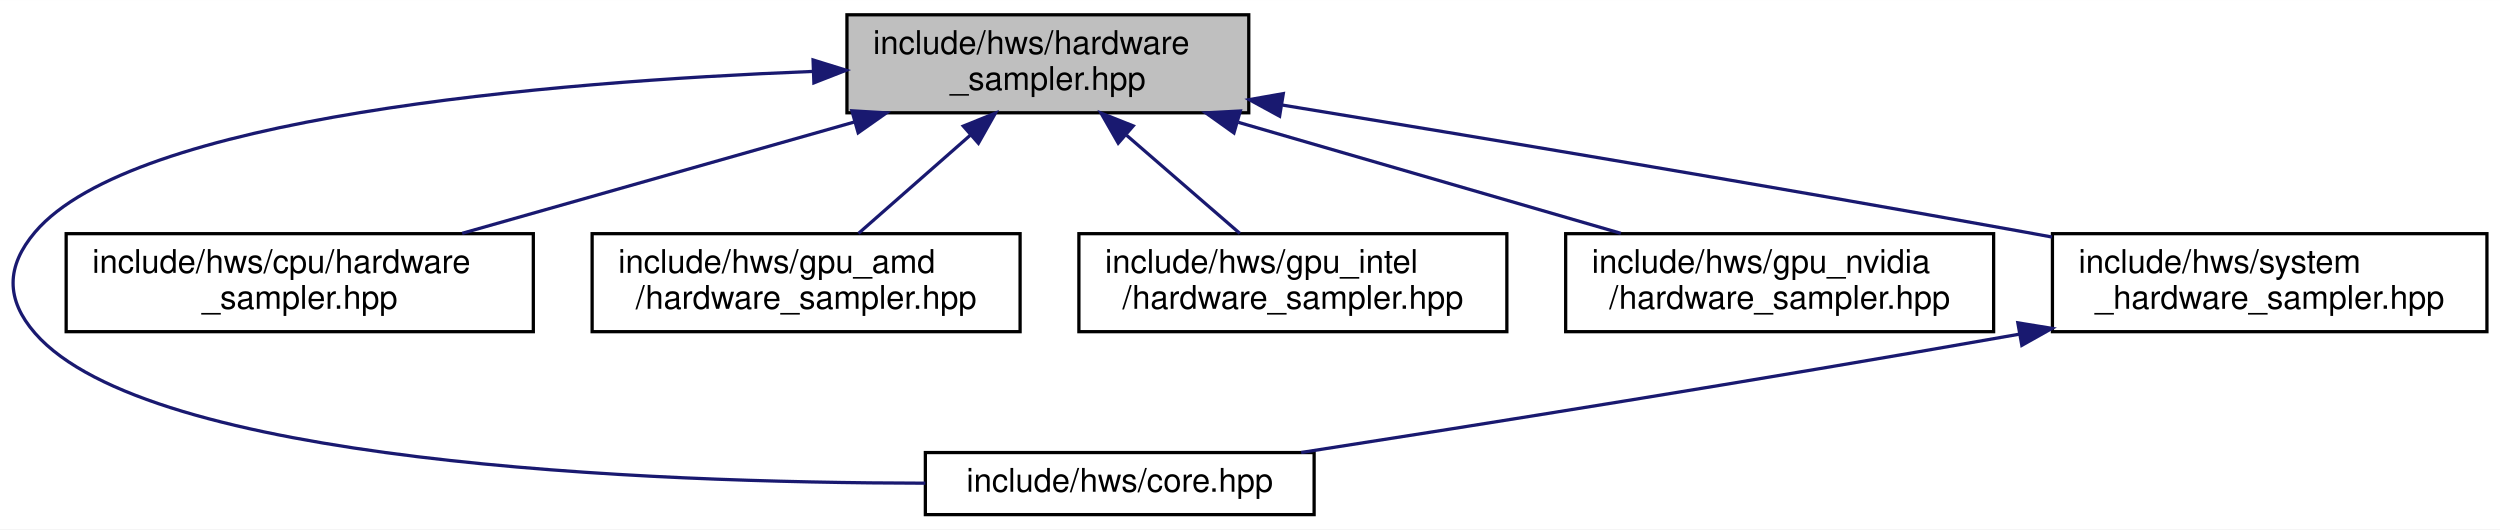
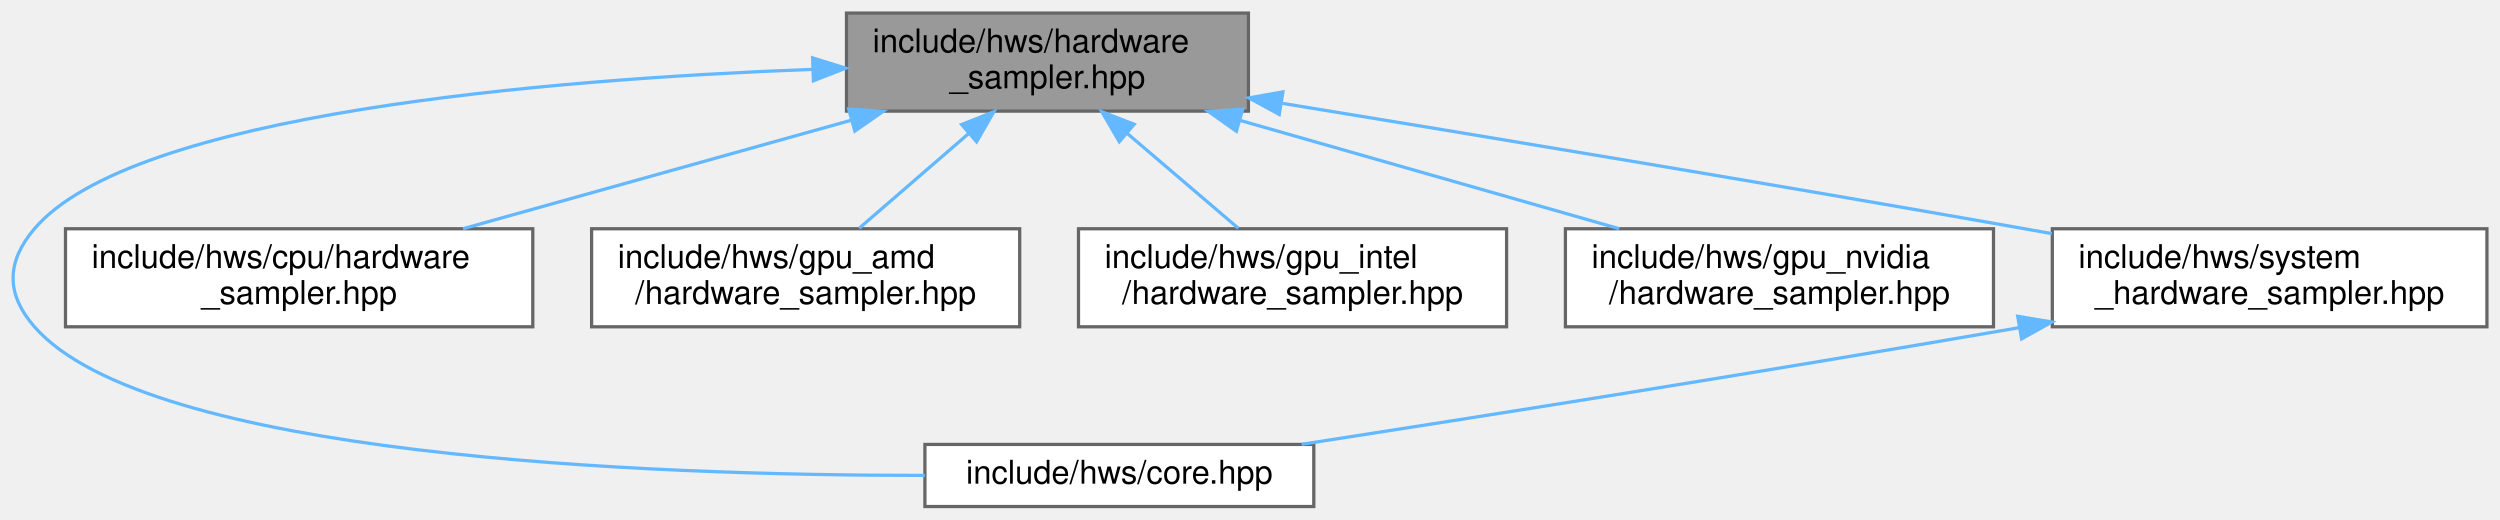
- <svg xmlns="http://www.w3.org/2000/svg" xmlns:xlink="http://www.w3.org/1999/xlink" width="765pt" height="162pt" viewBox="0.00 0.00 765.25 162.00">
-   <g id="graph0" class="graph" transform="scale(1 1) rotate(0) translate(4 158)">
-     <polygon fill="white" stroke="transparent" points="-4,4 -4,-158 761.25,-158 761.25,4 -4,4" />
-     <g id="node1" class="node">
-       <g id="a_node1">
+ <svg xmlns="http://www.w3.org/2000/svg" xmlns:xlink="http://www.w3.org/1999/xlink" width="765pt" height="159pt" viewBox="0.00 0.00 765.04 159.00">
+   <g id="graph0" class="graph" transform="scale(1 1) rotate(0) translate(4 155)">
+     <g id="Node000001" class="node">
+       <g id="a_Node000001">
        <a xlink:title="Defines the base class for all hardware samplers.">
-           <polygon fill="#bfbfbf" stroke="black" points="255.25,-123.5 255.25,-153.5 378.25,-153.5 378.25,-123.5 255.25,-123.5" />
-           <text text-anchor="start" x="263.25" y="-141.5" font-family="Helvetica,sans-Serif" font-size="10.00">include/hws/hardware</text>
-           <text text-anchor="middle" x="316.75" y="-130.5" font-family="Helvetica,sans-Serif" font-size="10.00">_sampler.hpp</text>
+           <polygon fill="#999999" stroke="#666666" points="378.04,-151 255.04,-151 255.04,-121 378.04,-121 378.04,-151" />
+           <text text-anchor="start" x="263.04" y="-139" font-family="Helvetica,sans-Serif" font-size="10.00">include/hws/hardware</text>
+           <text text-anchor="middle" x="316.54" y="-128" font-family="Helvetica,sans-Serif" font-size="10.00">_sampler.hpp</text>
        </a>
      </g>
    </g>
-     <g id="node2" class="node">
-       <g id="a_node2">
+     <g id="Node000002" class="node">
+       <g id="a_Node000002">
        <a xlink:href="core_8hpp.html" target="_top" xlink:title="Core header containing all other necessary other headers.">
-           <polygon fill="white" stroke="black" points="279.25,-0.5 279.25,-19.5 398.25,-19.5 398.25,-0.5 279.25,-0.5" />
-           <text text-anchor="middle" x="338.75" y="-7.5" font-family="Helvetica,sans-Serif" font-size="10.00">include/hws/core.hpp</text>
+           <polygon fill="white" stroke="#666666" points="398.04,-19 279.04,-19 279.04,0 398.04,0 398.04,-19" />
+           <text text-anchor="middle" x="338.54" y="-7" font-family="Helvetica,sans-Serif" font-size="10.00">include/hws/core.hpp</text>
        </a>
      </g>
    </g>
-     <g id="edge1" class="edge">
-       <path fill="none" stroke="midnightblue" d="M245,-136.17C163.14,-132.95 36.72,-122.24 6.75,-87 -2.17,-76.5 -2.31,-66.38 6.75,-56 41.43,-16.3 193.43,-10.26 279.24,-10.12" />
-       <polygon fill="midnightblue" stroke="midnightblue" points="244.88,-139.67 255,-136.53 245.13,-132.67 244.88,-139.67" />
-     </g>
-     <g id="node3" class="node">
-       <g id="a_node3">
-         <a xlink:href="cpu_2hardware__sampler_8hpp.html" target="_top" xlink:title="Defines a hardware sampler for CPUs using the turbostat, lscpu, and free utilities (requires root).">
-           <polygon fill="white" stroke="black" points="16.25,-56.5 16.25,-86.5 159.25,-86.5 159.25,-56.5 16.25,-56.5" />
-           <text text-anchor="start" x="24.25" y="-74.5" font-family="Helvetica,sans-Serif" font-size="10.00">include/hws/cpu/hardware</text>
-           <text text-anchor="middle" x="87.75" y="-63.5" font-family="Helvetica,sans-Serif" font-size="10.00">_sampler.hpp</text>
+     <g id="edge1_Node000001_Node000002" class="edge">
+       <g id="a_edge1_Node000001_Node000002">
+         <a xlink:title=" ">
+           <path fill="none" stroke="#63b8ff" d="M244.79,-133.79C162.94,-130.71 36.53,-120.21 6.54,-85 -2.1,-74.85 -2.24,-65.03 6.54,-55 41.25,-15.34 193.23,-9.53 279.03,-9.52" />
+           <polygon fill="#63b8ff" stroke="#63b8ff" points="244.68,-137.29 254.79,-134.14 244.92,-130.29 244.68,-137.29" />
        </a>
      </g>
    </g>
-     <g id="edge2" class="edge">
-       <path fill="none" stroke="midnightblue" d="M257.62,-120.71C220.35,-110.14 172.78,-96.63 137.47,-86.61" />
-       <polygon fill="midnightblue" stroke="midnightblue" points="256.77,-124.11 267.35,-123.48 258.68,-117.38 256.77,-124.11" />
-     </g>
-     <g id="node4" class="node">
-       <g id="a_node4">
-         <a xlink:href="gpu__amd_2hardware__sampler_8hpp.html" target="_top" xlink:title="Defines a hardware sampler for AMD GPUs using AMD's ROCm SMI library.">
-           <polygon fill="white" stroke="black" points="177.25,-56.5 177.25,-86.5 308.25,-86.5 308.25,-56.5 177.25,-56.5" />
-           <text text-anchor="start" x="185.25" y="-74.5" font-family="Helvetica,sans-Serif" font-size="10.00">include/hws/gpu_amd</text>
-           <text text-anchor="middle" x="242.75" y="-63.5" font-family="Helvetica,sans-Serif" font-size="10.00">/hardware_sampler.hpp</text>
+     <g id="Node000003" class="node">
+       <g id="a_Node000003">
+         <a xlink:href="cpu_2hardware__sampler_8hpp.html" target="_top" xlink:title="Defines a hardware sampler for CPUs using the turbostat, lscpu, and free utilities (requires root).">
+           <polygon fill="white" stroke="#666666" points="159.04,-85 16.04,-85 16.04,-55 159.04,-55 159.04,-85" />
+           <text text-anchor="start" x="24.04" y="-73" font-family="Helvetica,sans-Serif" font-size="10.00">include/hws/cpu/hardware</text>
+           <text text-anchor="middle" x="87.54" y="-62" font-family="Helvetica,sans-Serif" font-size="10.00">_sampler.hpp</text>
        </a>
      </g>
    </g>
-     <g id="edge3" class="edge">
-       <path fill="none" stroke="midnightblue" d="M292.96,-116.6C281.78,-106.78 268.76,-95.34 258.78,-86.58" />
-       <polygon fill="midnightblue" stroke="midnightblue" points="290.87,-119.43 300.7,-123.4 295.49,-114.17 290.87,-119.43" />
-     </g>
-     <g id="node5" class="node">
-       <g id="a_node5">
-         <a xlink:href="gpu__intel_2hardware__sampler_8hpp.html" target="_top" xlink:title="Defines a hardware sampler for Intel GPUs using Intel's Level Zero.">
-           <polygon fill="white" stroke="black" points="326.25,-56.5 326.25,-86.5 457.25,-86.5 457.25,-56.5 326.25,-56.5" />
-           <text text-anchor="start" x="334.25" y="-74.5" font-family="Helvetica,sans-Serif" font-size="10.00">include/hws/gpu_intel</text>
-           <text text-anchor="middle" x="391.75" y="-63.5" font-family="Helvetica,sans-Serif" font-size="10.00">/hardware_sampler.hpp</text>
+     <g id="edge2_Node000001_Node000003" class="edge">
+       <g id="a_edge2_Node000001_Node000003">
+         <a xlink:title=" ">
+           <path fill="none" stroke="#63b8ff" d="M256.62,-118.25C219.63,-107.91 172.7,-94.8 137.68,-85.01" />
+           <polygon fill="#63b8ff" stroke="#63b8ff" points="255.71,-121.63 266.29,-120.95 257.6,-114.89 255.71,-121.63" />
        </a>
      </g>
    </g>
-     <g id="edge4" class="edge">
-       <path fill="none" stroke="midnightblue" d="M340.87,-116.6C352.2,-106.78 365.4,-95.34 375.51,-86.58" />
-       <polygon fill="midnightblue" stroke="midnightblue" points="338.29,-114.2 333.03,-123.4 342.88,-119.49 338.29,-114.2" />
-     </g>
-     <g id="node6" class="node">
-       <g id="a_node6">
-         <a xlink:href="gpu__nvidia_2hardware__sampler_8hpp.html" target="_top" xlink:title="Defines a hardware sampler for NVIDIA GPUs using NVIDIA's Management Library (NVML).">
-           <polygon fill="white" stroke="black" points="475.25,-56.5 475.25,-86.5 606.25,-86.5 606.25,-56.5 475.25,-56.5" />
-           <text text-anchor="start" x="483.25" y="-74.5" font-family="Helvetica,sans-Serif" font-size="10.00">include/hws/gpu_nvidia</text>
-           <text text-anchor="middle" x="540.75" y="-63.5" font-family="Helvetica,sans-Serif" font-size="10.00">/hardware_sampler.hpp</text>
+     <g id="Node000004" class="node">
+       <g id="a_Node000004">
+         <a xlink:href="gpu__amd_2hardware__sampler_8hpp.html" target="_top" xlink:title="Defines a hardware sampler for AMD GPUs using AMD's ROCm SMI library.">
+           <polygon fill="white" stroke="#666666" points="308.04,-85 177.04,-85 177.04,-55 308.04,-55 308.04,-85" />
+           <text text-anchor="start" x="185.04" y="-73" font-family="Helvetica,sans-Serif" font-size="10.00">include/hws/gpu_amd</text>
+           <text text-anchor="middle" x="242.54" y="-62" font-family="Helvetica,sans-Serif" font-size="10.00">/hardware_sampler.hpp</text>
        </a>
      </g>
    </g>
-     <g id="edge5" class="edge">
-       <path fill="none" stroke="midnightblue" d="M375.06,-120.58C411.45,-110.02 457.73,-96.59 492.13,-86.61" />
-       <polygon fill="midnightblue" stroke="midnightblue" points="373.71,-117.33 365.08,-123.48 375.66,-124.05 373.71,-117.33" />
-     </g>
-     <g id="node7" class="node">
-       <g id="a_node7">
-         <a xlink:href="system__hardware__sampler_8hpp.html" target="_top" xlink:title="Defines a hardware sampler for the whole system, i.e., automatically creates CPU and GPU hardware sam...">
-           <polygon fill="white" stroke="black" points="624.25,-56.5 624.25,-86.5 757.25,-86.5 757.25,-56.5 624.25,-56.5" />
-           <text text-anchor="start" x="632.25" y="-74.5" font-family="Helvetica,sans-Serif" font-size="10.00">include/hws/system</text>
-           <text text-anchor="middle" x="690.75" y="-63.5" font-family="Helvetica,sans-Serif" font-size="10.00">_hardware_sampler.hpp</text>
+     <g id="edge3_Node000001_Node000004" class="edge">
+       <g id="a_edge3_Node000001_Node000004">
+         <a xlink:title=" ">
+           <path fill="none" stroke="#63b8ff" d="M292.49,-114.2C281.51,-104.7 268.78,-93.69 258.92,-85.16" />
+           <polygon fill="#63b8ff" stroke="#63b8ff" points="290.27,-116.9 300.12,-120.8 294.85,-111.61 290.27,-116.9" />
        </a>
      </g>
    </g>
-     <g id="edge6" class="edge">
-       <path fill="none" stroke="midnightblue" d="M388.62,-125.85C449.23,-115.91 538.26,-101.03 615.75,-87 618.5,-86.5 621.29,-85.99 624.11,-85.47" />
-       <polygon fill="midnightblue" stroke="midnightblue" points="387.69,-122.46 378.39,-127.53 388.82,-129.37 387.69,-122.46" />
+     <g id="Node000005" class="node">
+       <g id="a_Node000005">
+         <a xlink:href="gpu__intel_2hardware__sampler_8hpp.html" target="_top" xlink:title="Defines a hardware sampler for Intel GPUs using Intel's Level Zero.">
+           <polygon fill="white" stroke="#666666" points="457.04,-85 326.04,-85 326.04,-55 457.04,-55 457.04,-85" />
+           <text text-anchor="start" x="334.04" y="-73" font-family="Helvetica,sans-Serif" font-size="10.00">include/hws/gpu_intel</text>
+           <text text-anchor="middle" x="391.54" y="-62" font-family="Helvetica,sans-Serif" font-size="10.00">/hardware_sampler.hpp</text>
+         </a>
+       </g>
    </g>
-     <g id="edge7" class="edge">
-       <path fill="none" stroke="midnightblue" d="M614.14,-55.74C532.23,-41.27 448.08,-27.89 394.28,-19.52" />
-       <polygon fill="midnightblue" stroke="midnightblue" points="613.66,-59.21 624.12,-57.51 614.88,-52.32 613.66,-59.21" />
+     <g id="edge4_Node000001_Node000005" class="edge">
+       <g id="a_edge4_Node000001_Node000005">
+         <a xlink:title=" ">
+           <path fill="none" stroke="#63b8ff" d="M340.92,-114.2C352.05,-104.7 364.95,-93.69 374.94,-85.16" />
+           <polygon fill="#63b8ff" stroke="#63b8ff" points="338.52,-111.64 333.19,-120.8 343.07,-116.97 338.52,-111.64" />
+         </a>
+       </g>
+     </g>
+     <g id="Node000006" class="node">
+       <g id="a_Node000006">
+         <a xlink:href="gpu__nvidia_2hardware__sampler_8hpp.html" target="_top" xlink:title="Defines a hardware sampler for NVIDIA GPUs using NVIDIA's Management Library (NVML).">
+           <polygon fill="white" stroke="#666666" points="606.04,-85 475.04,-85 475.04,-55 606.04,-55 606.04,-85" />
+           <text text-anchor="start" x="483.04" y="-73" font-family="Helvetica,sans-Serif" font-size="10.00">include/hws/gpu_nvidia</text>
+           <text text-anchor="middle" x="540.54" y="-62" font-family="Helvetica,sans-Serif" font-size="10.00">/hardware_sampler.hpp</text>
+         </a>
+       </g>
+     </g>
+     <g id="edge5_Node000001_Node000006" class="edge">
+       <g id="a_edge5_Node000001_Node000006">
+         <a xlink:title=" ">
+           <path fill="none" stroke="#63b8ff" d="M375.62,-118.12C411.73,-107.8 457.39,-94.76 491.5,-85.01" />
+           <polygon fill="#63b8ff" stroke="#63b8ff" points="374.35,-114.84 365.7,-120.95 376.28,-121.57 374.35,-114.84" />
+         </a>
+       </g>
+     </g>
+     <g id="Node000007" class="node">
+       <g id="a_Node000007">
+         <a xlink:href="system__hardware__sampler_8hpp.html" target="_top" xlink:title="Defines a hardware sampler for the whole system, i.e., automatically creates CPU and GPU hardware sam...">
+           <polygon fill="white" stroke="#666666" points="757.04,-85 624.04,-85 624.04,-55 757.04,-55 757.04,-85" />
+           <text text-anchor="start" x="632.04" y="-73" font-family="Helvetica,sans-Serif" font-size="10.00">include/hws/system</text>
+           <text text-anchor="middle" x="690.54" y="-62" font-family="Helvetica,sans-Serif" font-size="10.00">_hardware_sampler.hpp</text>
+         </a>
+       </g>
+     </g>
+     <g id="edge6_Node000001_Node000007" class="edge">
+       <g id="a_edge6_Node000001_Node000007">
+         <a xlink:title=" ">
+           <path fill="none" stroke="#63b8ff" d="M388.39,-123.38C448.99,-113.48 538.01,-98.72 615.54,-85 618.28,-84.52 621.08,-84.02 623.9,-83.51" />
+           <polygon fill="#63b8ff" stroke="#63b8ff" points="387.47,-119.98 378.16,-125.04 388.59,-126.89 387.47,-119.98" />
+         </a>
+       </g>
+     </g>
+     <g id="edge7_Node000007_Node000002" class="edge">
+       <g id="a_edge7_Node000007_Node000002">
+         <a xlink:title=" ">
+           <path fill="none" stroke="#63b8ff" d="M613.94,-54.74C532.12,-40.62 448.12,-27.37 394.32,-19.04" />
+           <polygon fill="#63b8ff" stroke="#63b8ff" points="613.45,-58.21 623.9,-56.47 614.65,-51.31 613.45,-58.21" />
+         </a>
+       </g>
    </g>
  </g>
</svg>
